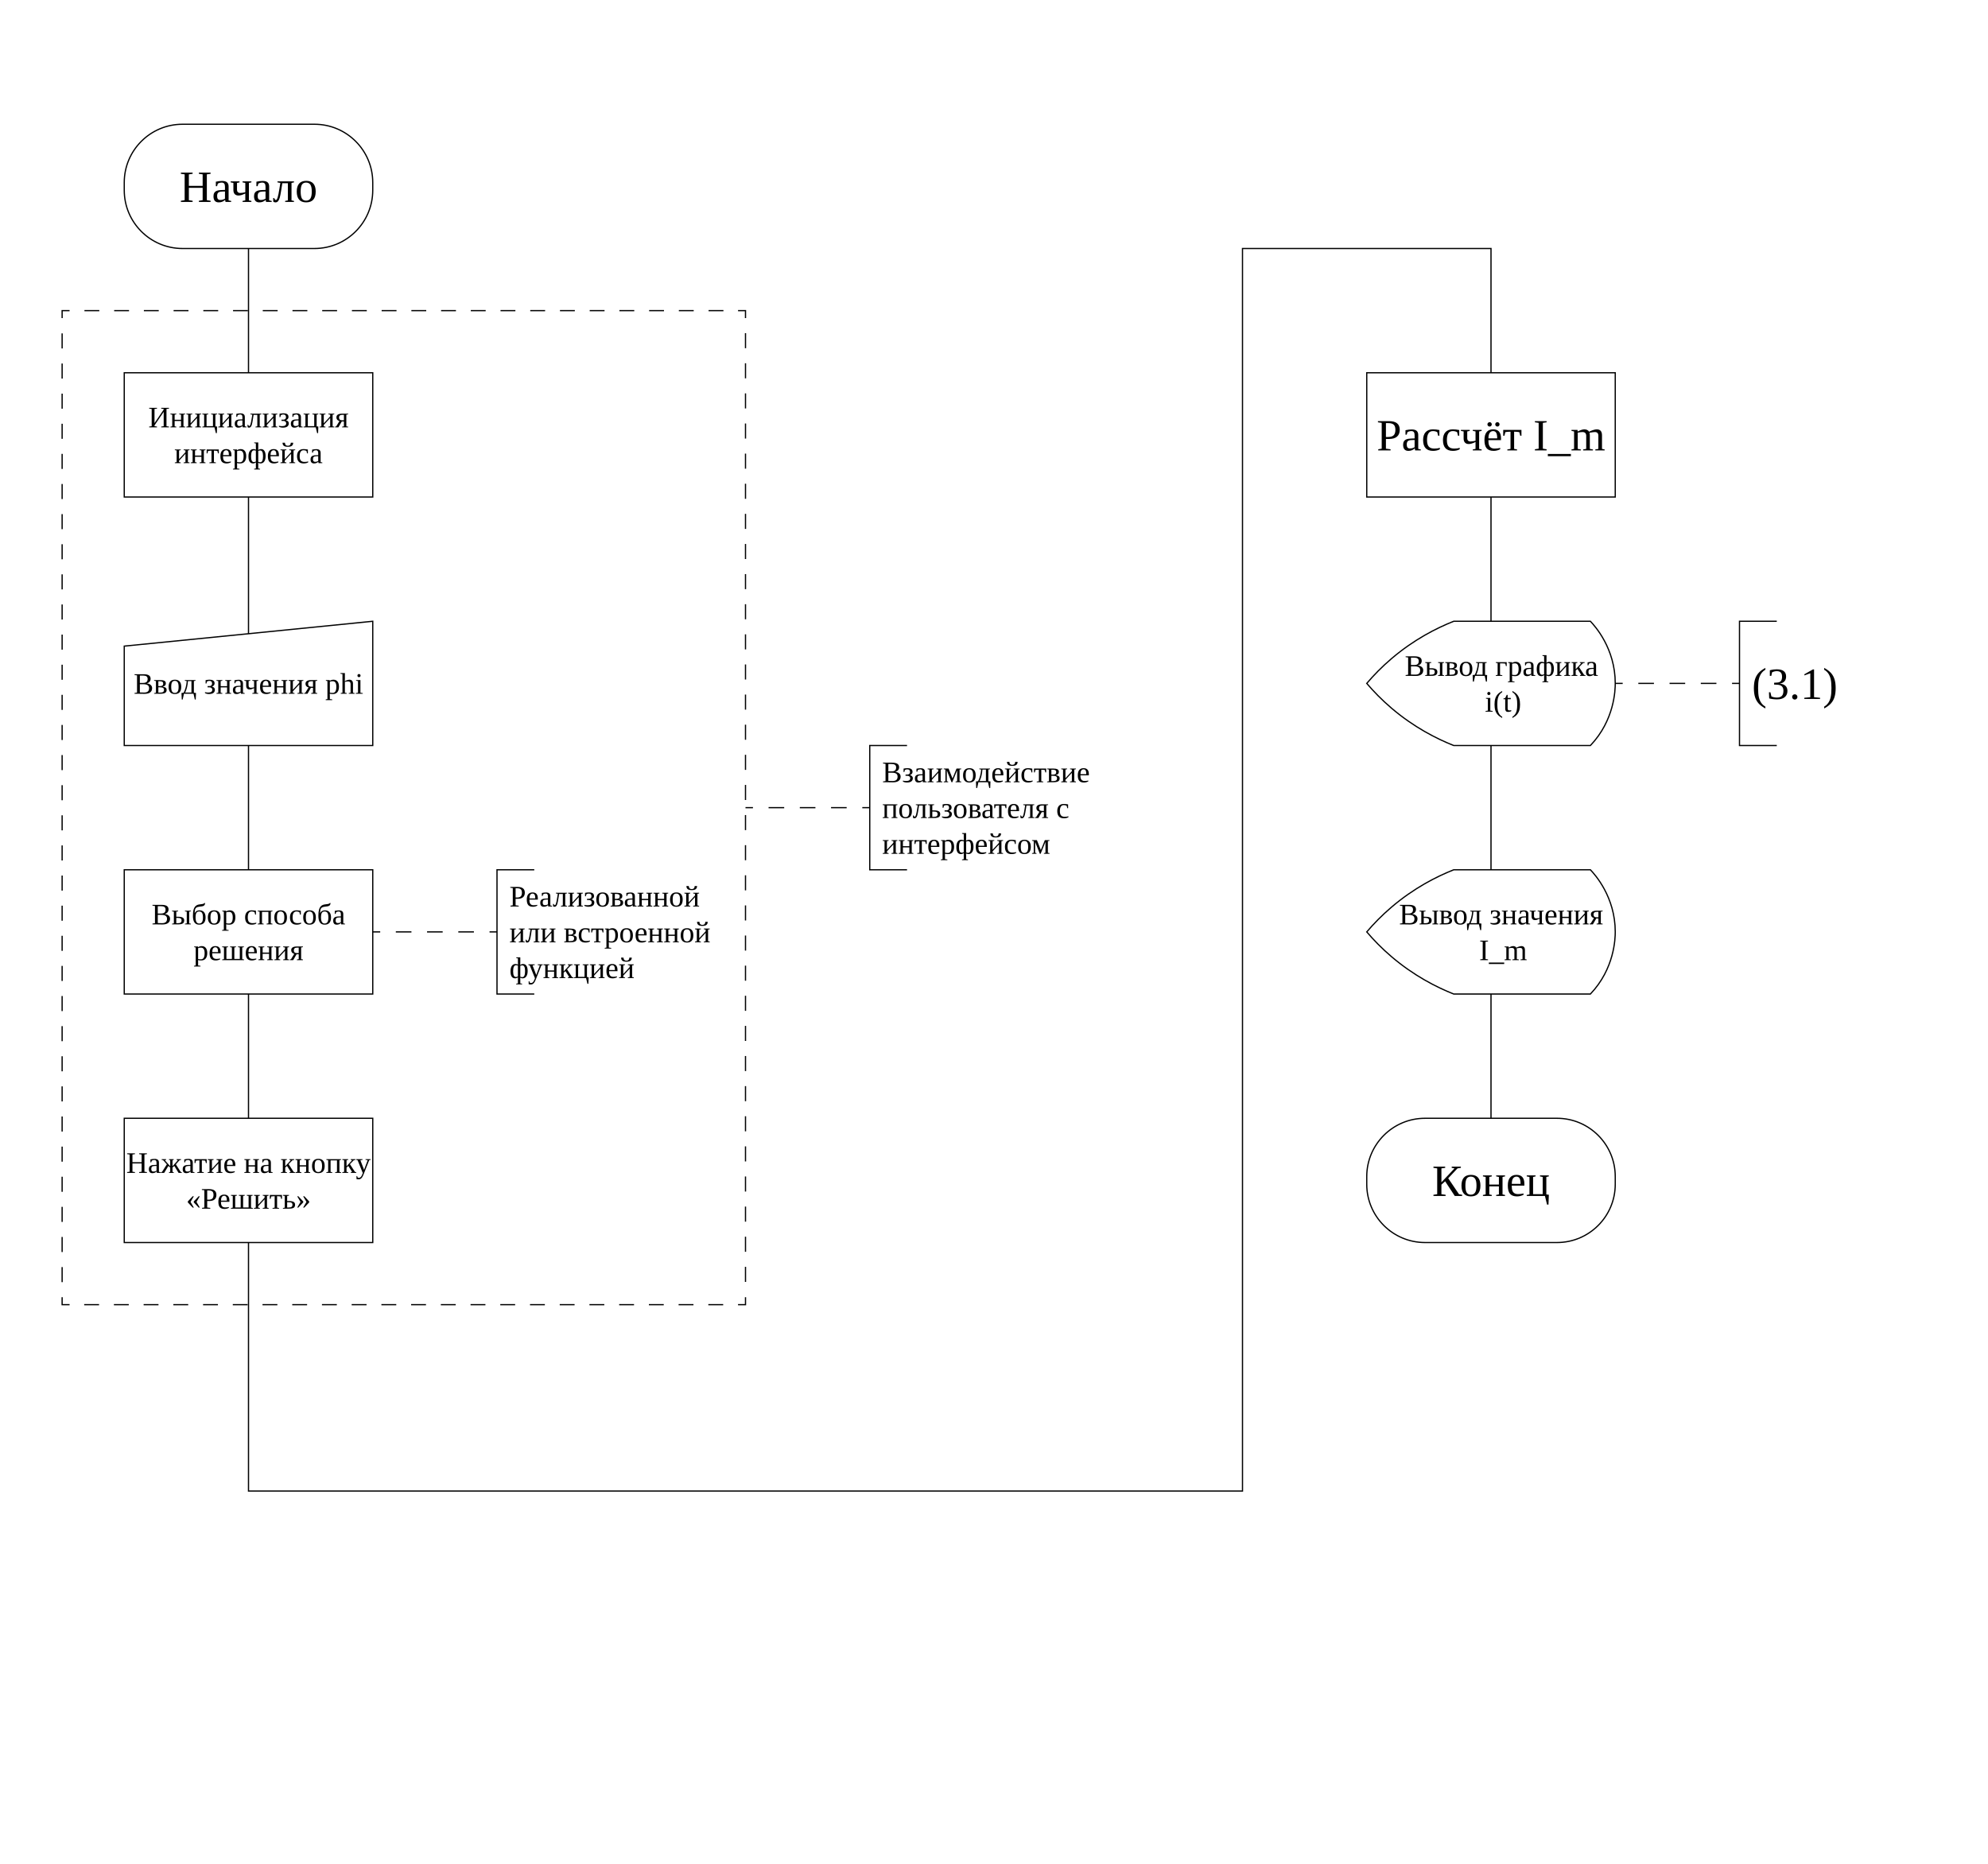
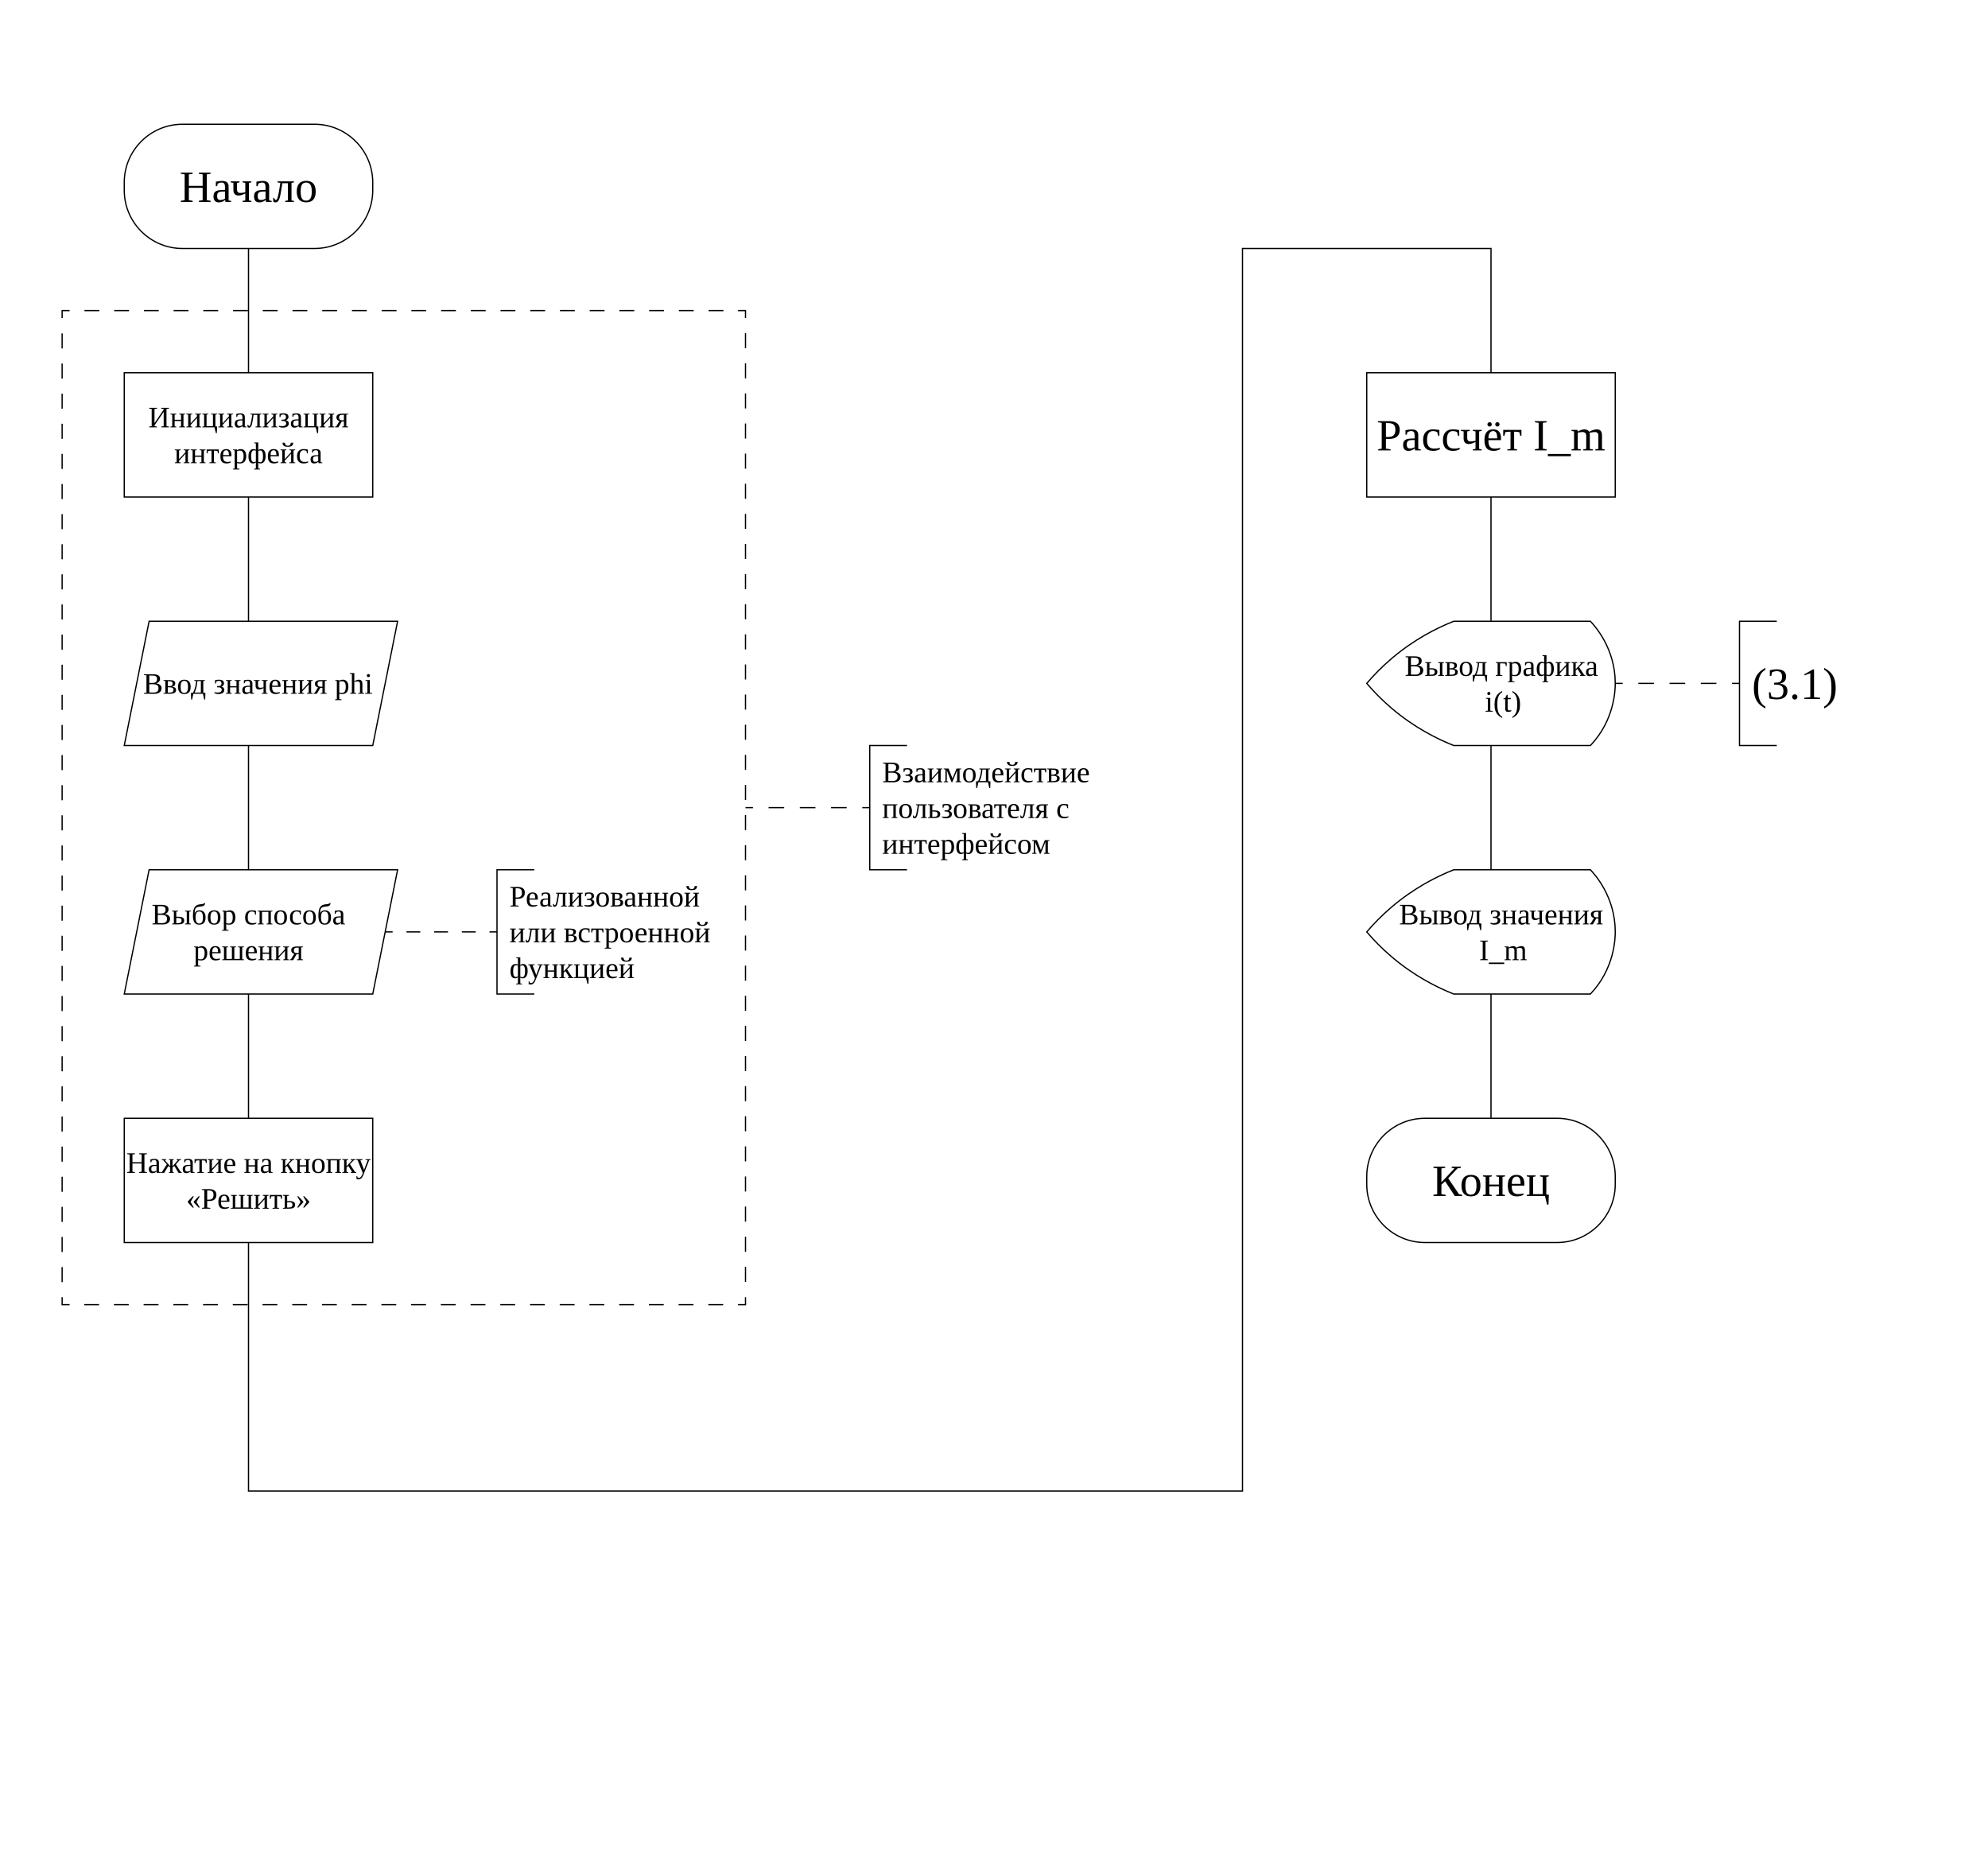
<svg xmlns="http://www.w3.org/2000/svg" id="_Слой_1" data-name="Слой 1" viewBox="0 0 1600 1500">
  <defs>
    <style>
      .cls-1 {
        letter-spacing: .01em;
      }

      .cls-2 {
        letter-spacing: -.03em;
      }

      .cls-3 {
-         letter-spacing: 0em;
-       }
- 
-       .cls-4 {
-         font-size: 24px;
-       }
- 
-       .cls-4, .cls-5 {
-         font-family: TimesNewRomanPSMT, 'Times New Roman';
-       }
- 
-       .cls-6, .cls-7, .cls-8, .cls-9 {
+         stroke-dasharray: 0 0 11.14 11.14;
+       }
+ 
+       .cls-3, .cls-4, .cls-5, .cls-6, .cls-7 {
        fill: none;
        stroke: #000;
        stroke-miterlimit: 10;
      }

+       .cls-8 {
+         letter-spacing: 0em;
+       }
+ 
+       .cls-9 {
+         font-size: 24px;
+       }
+ 
+       .cls-9, .cls-10 {
+         font-family: TimesNewRomanPSMT, 'Times New Roman';
+       }
+ 
+       .cls-11 {
+         letter-spacing: -.01em;
+       }
+ 
+       .cls-5 {
+         stroke-dasharray: 0 0 12.12 12.12;
+       }
+ 
+       .cls-12 {
+         letter-spacing: -.04em;
+       }
+ 
+       .cls-13 {
+         letter-spacing: .02em;
+       }
+ 
+       .cls-14 {
+         letter-spacing: -.05em;
+       }
+ 
+       .cls-15 {
+         letter-spacing: -.03em;
+       }
+ 
      .cls-10 {
+         font-size: 36px;
+       }
+ 
+       .cls-16 {
+         letter-spacing: 0em;
+       }
+ 
+       .cls-17 {
        letter-spacing: -.01em;
      }

+       .cls-6 {
+         stroke-dasharray: 0 0 11.96 11.96;
+       }
+ 
+       .cls-18 {
+         letter-spacing: -.02em;
+       }
+ 
      .cls-7 {
-         stroke-dasharray: 0 0 12.12 12.12;
-       }
- 
-       .cls-11 {
-         letter-spacing: -.04em;
-       }
- 
-       .cls-12 {
-         letter-spacing: .02em;
-       }
- 
-       .cls-13 {
-         letter-spacing: -.05em;
-       }
- 
-       .cls-14 {
-         letter-spacing: -.03em;
-       }
- 
-       .cls-5 {
-         font-size: 36px;
-       }
- 
-       .cls-15 {
-         letter-spacing: 0em;
-       }
- 
-       .cls-16 {
-         letter-spacing: -.01em;
-       }
- 
-       .cls-8 {
-         stroke-dasharray: 0 0 11.96 11.96;
-       }
- 
-       .cls-17 {
-         letter-spacing: -.02em;
-       }
- 
-       .cls-9 {
        stroke-dasharray: 0 0 12.57 12.57;
      }
    </style>
  </defs>
  <g>
-     <rect class="cls-6" x="100" y="100" width="200" height="100" rx="46.91" ry="46.91" />
-     <text class="cls-5" transform="translate(144.55 162.51)">
+     <rect class="cls-4" x="100" y="100" width="200" height="100" rx="46.91" ry="46.91" />
+     <text class="cls-10" transform="translate(144.55 162.51)">
      <tspan x="0" y="0">Н</tspan>
-       <tspan class="cls-11" x="26" y="0">а</tspan>
+       <tspan class="cls-12" x="26" y="0">а</tspan>
      <tspan x="40.54" y="0">ч</tspan>
-       <tspan class="cls-3" x="58.64" y="0">а</tspan>
+       <tspan class="cls-8" x="58.64" y="0">а</tspan>
      <tspan x="74.94" y="0">ло</tspan>
    </text>
  </g>
  <g>
-     <rect class="cls-6" x="100" y="300" width="200" height="100" />
-     <text class="cls-4" transform="translate(119.38 343.94)">
+     <rect class="cls-4" x="100" y="300" width="200" height="100" />
+     <text class="cls-9" transform="translate(119.38 343.94)">
      <tspan x="0" y="0">Иници</tspan>
-       <tspan class="cls-3" x="68.71" y="0">а</tspan>
+       <tspan class="cls-8" x="68.71" y="0">а</tspan>
      <tspan x="79.57" y="0">лизация</tspan>
      <tspan x="20.89" y="28.8">интерфей</tspan>
      <tspan class="cls-1" x="118.76" y="28.8">с</tspan>
      <tspan x="129.71" y="28.8">а</tspan>
    </text>
  </g>
-   <line class="cls-6" x1="200" y1="200" x2="200" y2="300" />
-   <g>
-     <polygon class="cls-6" points="300 600 100 600 100 520 300 500 300 600" />
-     <text class="cls-4" transform="translate(107.59 558.34)">
-       <tspan x="0" y="0">В</tspan>
-       <tspan class="cls-15" x="16.01" y="0">в</tspan>
-       <tspan class="cls-14" x="27.18" y="0">о</tspan>
-       <tspan x="38.48" y="0">д зн</tspan>
-       <tspan class="cls-11" x="79.02" y="0">а</tspan>
-       <tspan x="88.71" y="0">чения phi</tspan>
-     </text>
-   </g>
-   <g>
-     <rect class="cls-6" x="100" y="900" width="200" height="100" />
-     <text class="cls-4" transform="translate(101.63 943.94)">
+   <line class="cls-4" x1="200" y1="200" x2="200" y2="300" />
+   <g>
+     <rect class="cls-4" x="100" y="900" width="200" height="100" />
+     <text class="cls-9" transform="translate(101.63 943.94)">
      <tspan x="0" y="0">Наж</tspan>
      <tspan class="cls-2" x="44.57" y="0">а</tspan>
      <tspan x="54.6" y="0">тие на кноп</tspan>
-       <tspan class="cls-16" x="173.43" y="0">к</tspan>
+       <tspan class="cls-17" x="173.43" y="0">к</tspan>
      <tspan x="184.75" y="0">у </tspan>
      <tspan x="48.15" y="28.8">«</tspan>
-       <tspan class="cls-10" x="60.15" y="28.8">Р</tspan>
+       <tspan class="cls-11" x="60.15" y="28.8">Р</tspan>
      <tspan x="73.18" y="28.8">ешить»</tspan>
    </text>
  </g>
  <g>
-     <rect class="cls-6" x="100" y="700" width="200" height="100" />
-     <text class="cls-4" transform="translate(122.02 743.94)">
-       <tspan x="0" y="0">Выбор сп</tspan>
-       <tspan class="cls-12" x="97.84" y="0">о</tspan>
-       <tspan x="110.44" y="0">соба </tspan>
-       <tspan x="33.72" y="28.8">решения</tspan>
-     </text>
-   </g>
-   <g>
-     <path class="cls-6" d="m430,700h-30v100h30" />
-     <text class="cls-4" transform="translate(410 729.54)">
+     <path class="cls-4" d="m430,700h-30v100h30" />
+     <text class="cls-9" transform="translate(410 729.54)">
      <tspan x="0" y="0">Реализованной </tspan>
      <tspan x="0" y="28.8">или встроенной </tspan>
      <tspan x="0" y="57.6">функцией</tspan>
    </text>
  </g>
  <g>
-     <line class="cls-6" x1="300" y1="750" x2="306" y2="750" />
-     <line class="cls-9" x1="318.57" y1="750" x2="387.71" y2="750" />
-     <line class="cls-6" x1="394" y1="750" x2="400" y2="750" />
-   </g>
-   <g>
-     <rect class="cls-6" x="1100" y="300" width="200" height="100" />
-     <text class="cls-5" transform="translate(1107.98 362.51)">
+     <line class="cls-4" x1="310" y1="750" x2="316" y2="750" />
+     <line class="cls-3" x1="327.14" y1="750" x2="388.43" y2="750" />
+     <line class="cls-4" x1="394" y1="750" x2="400" y2="750" />
+   </g>
+   <g>
+     <rect class="cls-4" x="1100" y="300" width="200" height="100" />
+     <text class="cls-10" transform="translate(1107.98 362.51)">
      <tspan x="0" y="0">Рас</tspan>
-       <tspan class="cls-17" x="51.98" y="0">с</tspan>
+       <tspan class="cls-18" x="51.98" y="0">с</tspan>
      <tspan x="67.24" y="0">чёт I_m</tspan>
    </text>
  </g>
  <g>
-     <path class="cls-6" d="m1170,600h110c19.46-20.43,20-44.88,20-50,0-28.21-16.47-46.29-20-50h-110c-13.96,5.55-32.03,14.7-50,30-7.94,6.76-14.55,13.6-20,20,5.45,6.4,12.06,13.24,20,20,17.97,15.3,36.04,24.45,50,30Z" />
-     <text class="cls-4" transform="translate(1130.61 543.94)">
+     <path class="cls-4" d="m1170,600h110c19.46-20.43,20-44.88,20-50,0-28.21-16.47-46.29-20-50h-110c-13.96,5.55-32.03,14.7-50,30-7.94,6.76-14.55,13.6-20,20,5.45,6.4,12.06,13.24,20,20,17.97,15.3,36.04,24.45,50,30Z" />
+     <text class="cls-9" transform="translate(1130.61 543.94)">
      <tspan x="0" y="0">Вывод графика </tspan>
      <tspan x="64.5" y="28.8">i(t)</tspan>
    </text>
  </g>
  <g>
-     <path class="cls-6" d="m1430,500h-30v100h30" />
-     <text class="cls-5" transform="translate(1410 562.51)">
+     <path class="cls-4" d="m1430,500h-30v100h30" />
+     <text class="cls-10" transform="translate(1410 562.51)">
      <tspan x="0" y="0">(3.1)</tspan>
    </text>
  </g>
  <g>
-     <line class="cls-6" x1="1300" y1="550" x2="1306" y2="550" />
-     <line class="cls-9" x1="1318.57" y1="550" x2="1387.71" y2="550" />
-     <line class="cls-6" x1="1394" y1="550" x2="1400" y2="550" />
-   </g>
-   <g>
-     <path class="cls-6" d="m1170,800h110c19.46-20.43,20-44.88,20-50,0-28.21-16.47-46.29-20-50h-110c-13.96,5.55-32.03,14.7-50,30-7.94,6.76-14.55,13.6-20,20,5.45,6.4,12.06,13.24,20,20,17.97,15.3,36.04,24.45,50,30Z" />
-     <text class="cls-4" transform="translate(1126 743.94)">
+     <line class="cls-4" x1="1300" y1="550" x2="1306" y2="550" />
+     <line class="cls-7" x1="1318.57" y1="550" x2="1387.71" y2="550" />
+     <line class="cls-4" x1="1394" y1="550" x2="1400" y2="550" />
+   </g>
+   <g>
+     <path class="cls-4" d="m1170,800h110c19.46-20.43,20-44.88,20-50,0-28.21-16.47-46.29-20-50h-110c-13.96,5.55-32.03,14.7-50,30-7.94,6.76-14.55,13.6-20,20,5.45,6.4,12.06,13.24,20,20,17.97,15.3,36.04,24.45,50,30Z" />
+     <text class="cls-9" transform="translate(1126 743.94)">
      <tspan x="0" y="0">Вывод значения </tspan>
      <tspan x="64.44" y="28.8">I_m</tspan>
    </text>
  </g>
-   <line class="cls-6" x1="200" y1="400" x2="200" y2="510" />
-   <line class="cls-6" x1="200" y1="600" x2="200" y2="700" />
-   <line class="cls-6" x1="200" y1="800" x2="200" y2="900" />
-   <g>
-     <rect class="cls-6" x="1100" y="900" width="200" height="100" rx="46.91" ry="46.91" />
-     <text class="cls-5" transform="translate(1152.64 962.51)">
-       <tspan class="cls-13" x="0" y="0">К</tspan>
+   <line class="cls-4" x1="200" y1="400" x2="200" y2="500" />
+   <line class="cls-4" x1="200" y1="600" x2="200" y2="700" />
+   <line class="cls-4" x1="200" y1="800" x2="200" y2="900" />
+   <g>
+     <rect class="cls-4" x="1100" y="900" width="200" height="100" rx="46.91" ry="46.91" />
+     <text class="cls-10" transform="translate(1152.64 962.51)">
+       <tspan class="cls-14" x="0" y="0">К</tspan>
      <tspan x="22.22" y="0">онец</tspan>
    </text>
  </g>
-   <line class="cls-6" x1="1200" y1="400" x2="1200" y2="500" />
-   <line class="cls-6" x1="1200" y1="600" x2="1200" y2="700" />
-   <line class="cls-6" x1="1200" y1="800" x2="1200" y2="900" />
-   <g>
-     <polyline class="cls-6" points="600 1044 600 1050 594 1050" />
-     <line class="cls-8" x1="582.04" y1="1050" x2="61.98" y2="1050" />
-     <polyline class="cls-6" points="56 1050 50 1050 50 1044" />
-     <line class="cls-7" x1="50" y1="1031.88" x2="50" y2="262.06" />
-     <polyline class="cls-6" points="50 256 50 250 56 250" />
-     <line class="cls-8" x1="67.96" y1="250" x2="588.02" y2="250" />
-     <polyline class="cls-6" points="594 250 600 250 600 256" />
-     <line class="cls-7" x1="600" y1="268.12" x2="600" y2="1037.94" />
-   </g>
-   <g>
-     <path class="cls-6" d="m730,600h-30v100h30" />
-     <text class="cls-4" transform="translate(710 629.54)">
+   <line class="cls-4" x1="1200" y1="400" x2="1200" y2="500" />
+   <line class="cls-4" x1="1200" y1="600" x2="1200" y2="700" />
+   <line class="cls-4" x1="1200" y1="800" x2="1200" y2="900" />
+   <g>
+     <polyline class="cls-4" points="600 1044 600 1050 594 1050" />
+     <line class="cls-6" x1="582.04" y1="1050" x2="61.98" y2="1050" />
+     <polyline class="cls-4" points="56 1050 50 1050 50 1044" />
+     <line class="cls-5" x1="50" y1="1031.88" x2="50" y2="262.06" />
+     <polyline class="cls-4" points="50 256 50 250 56 250" />
+     <line class="cls-6" x1="67.96" y1="250" x2="588.02" y2="250" />
+     <polyline class="cls-4" points="594 250 600 250 600 256" />
+     <line class="cls-5" x1="600" y1="268.12" x2="600" y2="1037.94" />
+   </g>
+   <g>
+     <path class="cls-4" d="m730,600h-30v100h30" />
+     <text class="cls-9" transform="translate(710 629.54)">
      <tspan x="0" y="0">Взаимодействие </tspan>
      <tspan x="0" y="28.8">пользователя с </tspan>
      <tspan x="0" y="57.6">интерфейсом</tspan>
    </text>
  </g>
  <g>
-     <line class="cls-6" x1="600" y1="650" x2="606" y2="650" />
-     <line class="cls-9" x1="618.57" y1="650" x2="687.71" y2="650" />
-     <line class="cls-6" x1="694" y1="650" x2="700" y2="650" />
-   </g>
-   <polyline class="cls-6" points="200 1000 200 1200 1000 1200 1000 200 1200 200 1200 300" />
+     <line class="cls-4" x1="600" y1="650" x2="606" y2="650" />
+     <line class="cls-7" x1="618.57" y1="650" x2="687.71" y2="650" />
+     <line class="cls-4" x1="694" y1="650" x2="700" y2="650" />
+   </g>
+   <polyline class="cls-4" points="200 1000 200 1200 1000 1200 1000 200 1200 200 1200 300" />
+   <g>
+     <text class="cls-9" transform="translate(115.17 558.34)">
+       <tspan x="0" y="0">В</tspan>
+       <tspan class="cls-16" x="16.01" y="0">в</tspan>
+       <tspan class="cls-15" x="27.18" y="0">о</tspan>
+       <tspan x="38.48" y="0">д зн</tspan>
+       <tspan class="cls-12" x="79.02" y="0">а</tspan>
+       <tspan x="88.71" y="0">чения phi</tspan>
+     </text>
+     <polygon class="cls-4" points="100 600 300 600 320 500 120 500 100 600" />
+   </g>
+   <g>
+     <text class="cls-9" transform="translate(122.02 743.94)">
+       <tspan x="0" y="0">Выбор сп</tspan>
+       <tspan class="cls-13" x="97.84" y="0">о</tspan>
+       <tspan x="110.44" y="0">соба </tspan>
+       <tspan x="33.72" y="28.8">решения</tspan>
+     </text>
+     <polygon class="cls-4" points="100 800 300 800 320 700 120 700 100 800" />
+   </g>
</svg>
